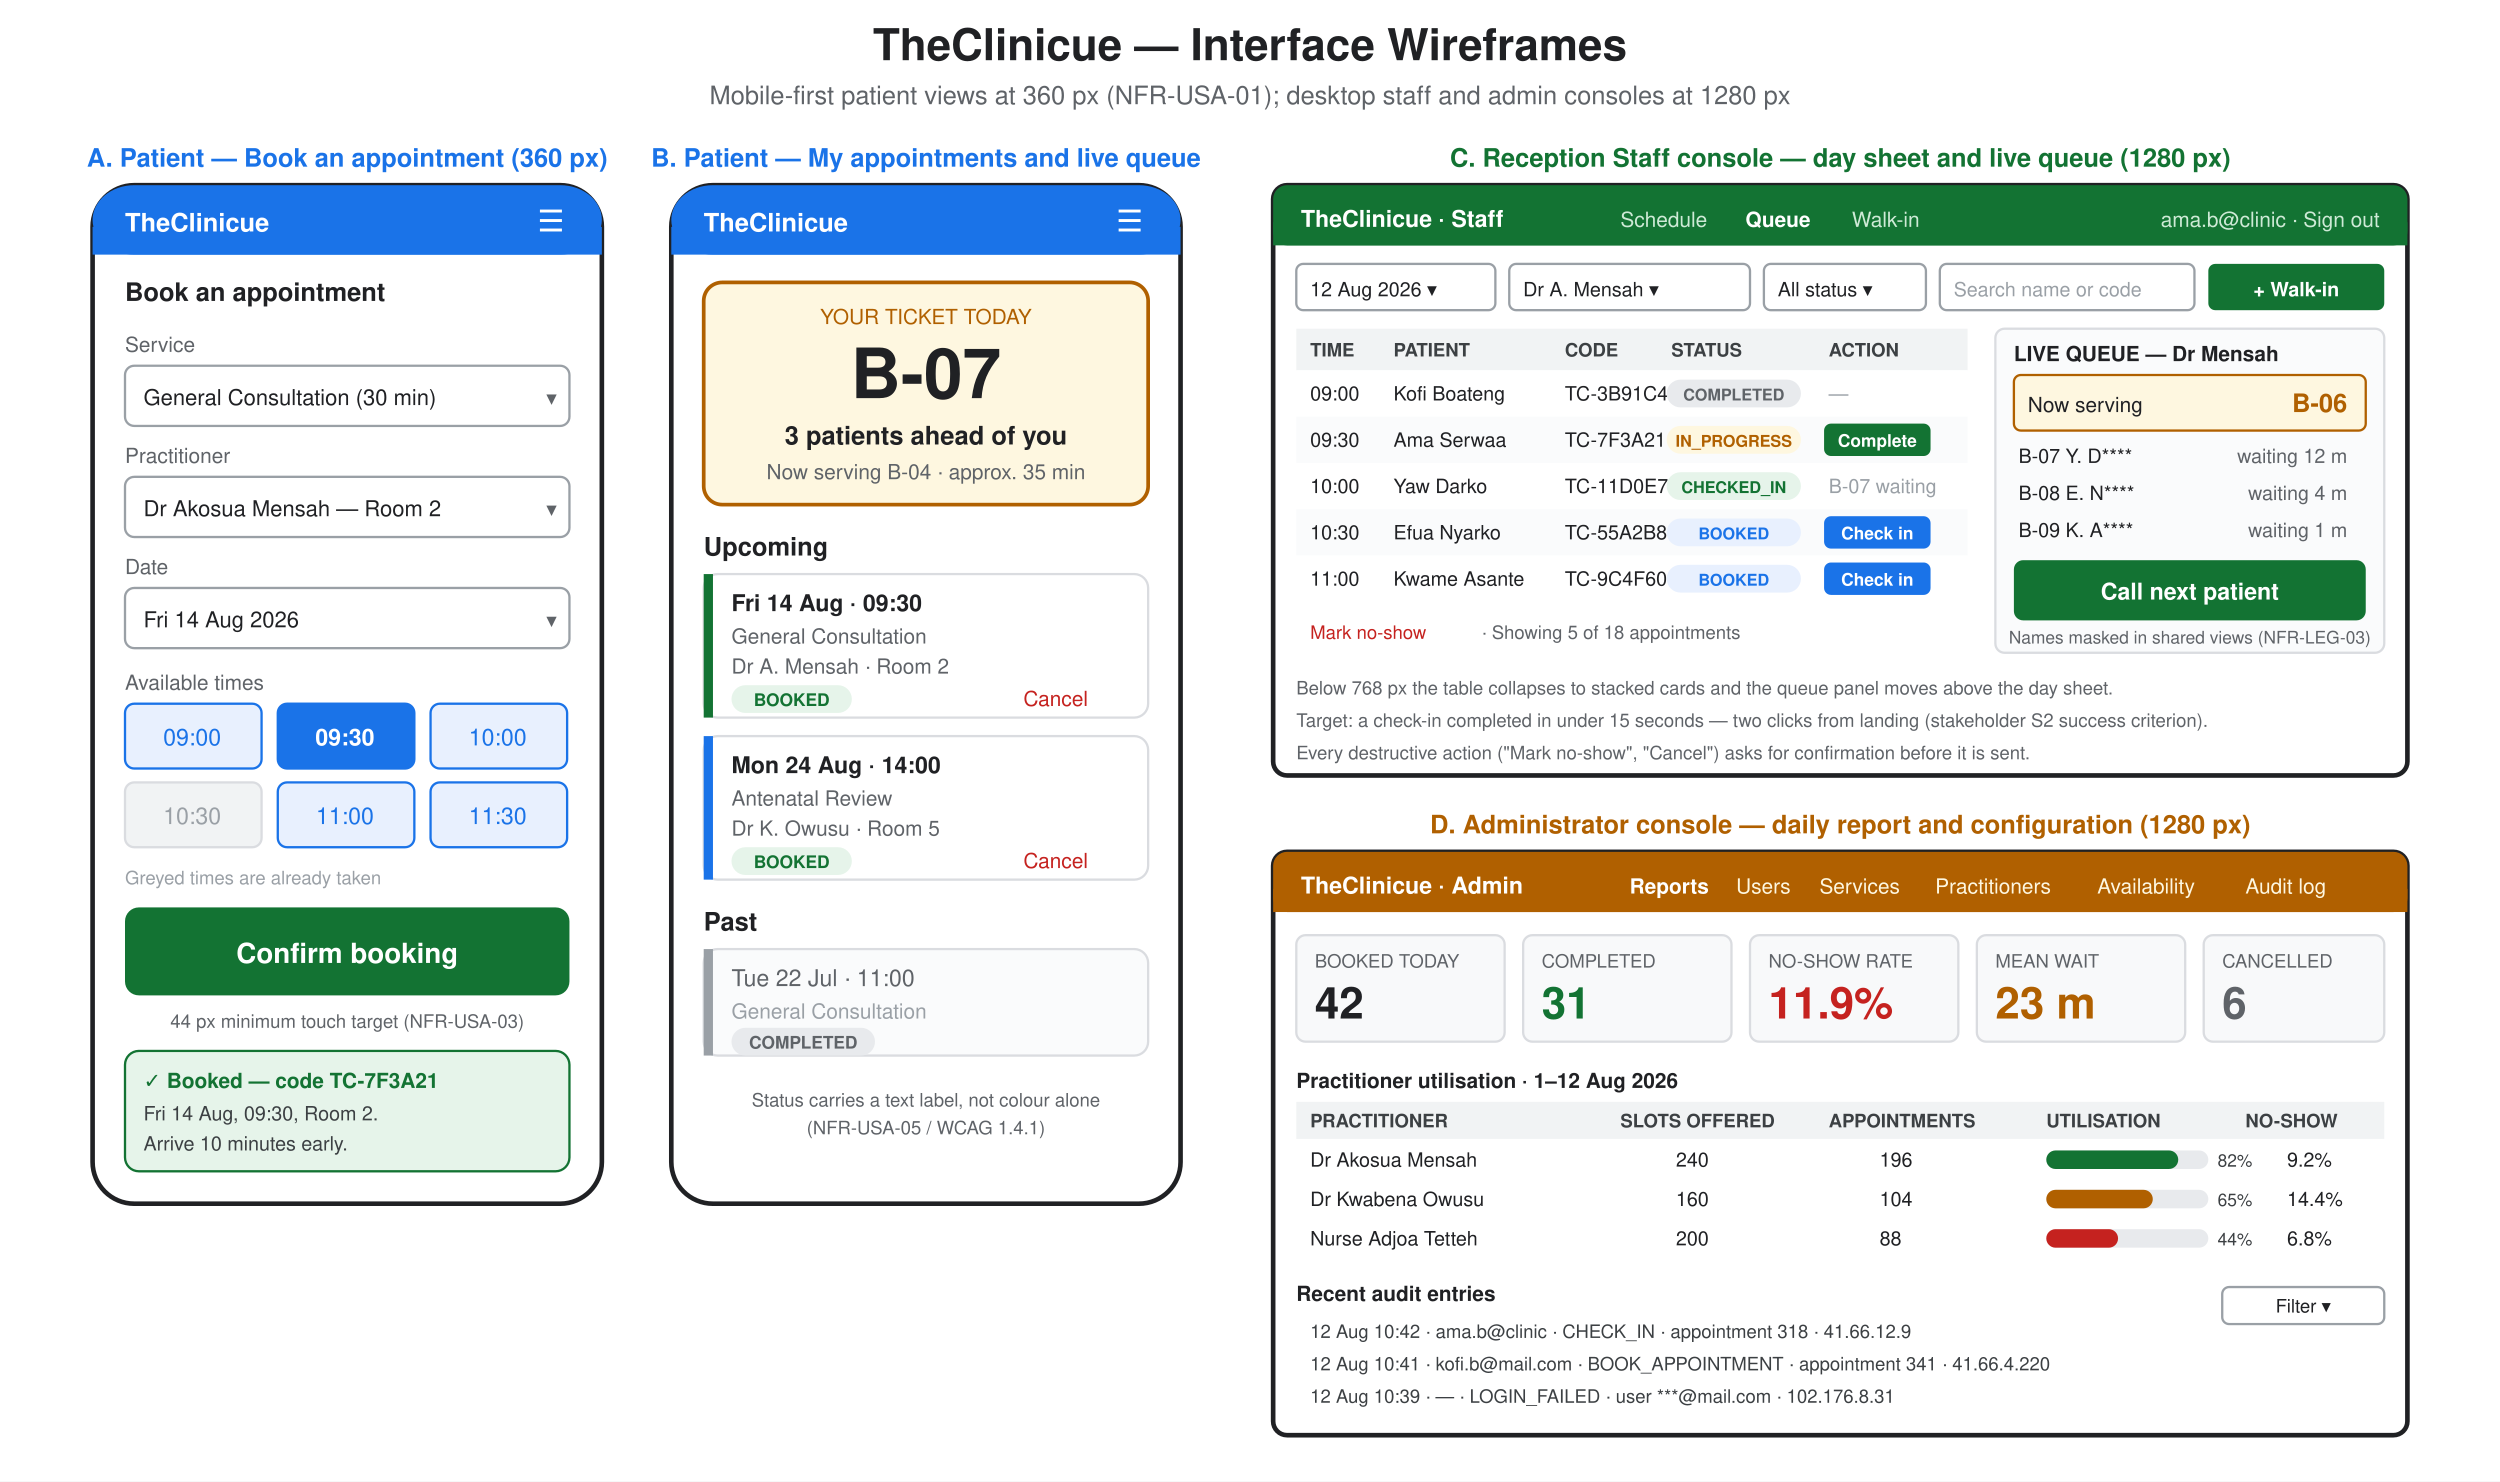
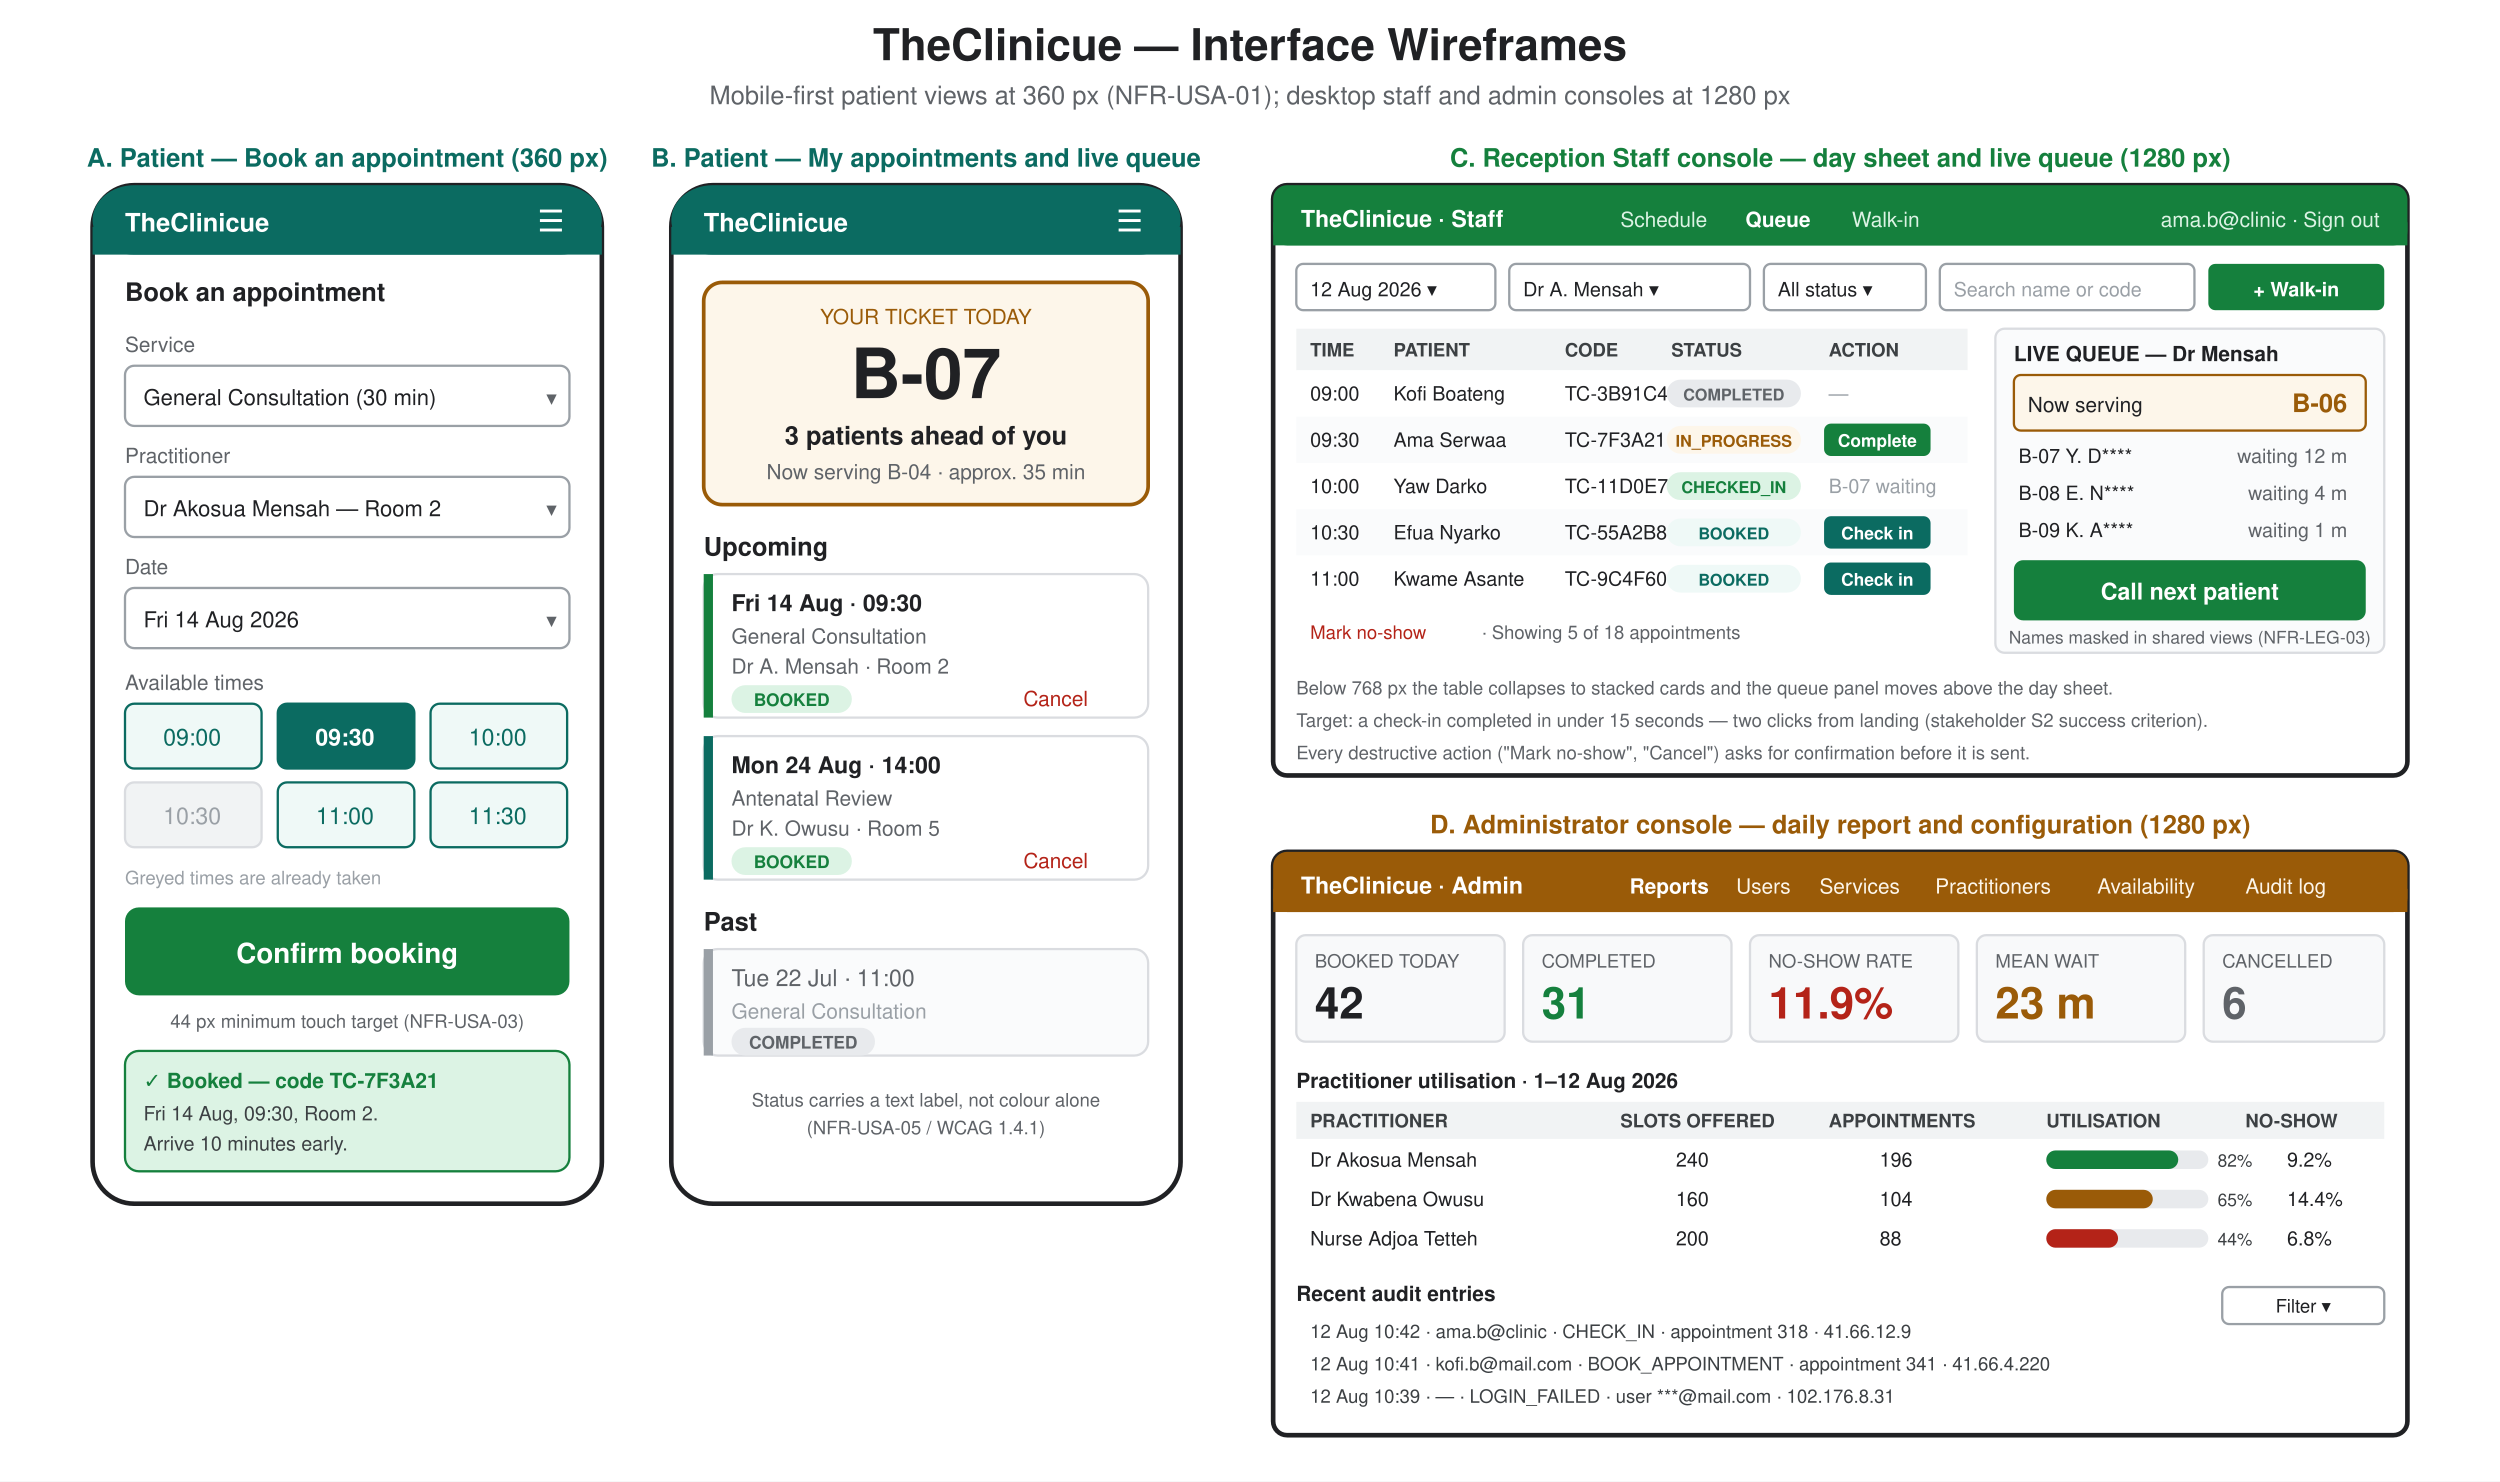
<svg xmlns="http://www.w3.org/2000/svg" viewBox="0 0 1080 640" width="1080" height="640" font-family="Helvetica, Arial, sans-serif">
  <rect width="1080" height="640" fill="#ffffff" />
  <text x="540" y="26" text-anchor="middle" font-size="19" font-weight="bold" fill="#202124">TheClinicue — Interface Wireframes</text>
  <text x="540" y="45" text-anchor="middle" font-size="11" fill="#5f6368">Mobile-first patient views at 360 px (NFR-USA-01); desktop staff and admin consoles at 1280 px</text>
-   <text x="150" y="72" text-anchor="middle" font-size="11" font-weight="bold" fill="#1A73E8">A. Patient — Book an appointment (360 px)</text>
+   <text x="150" y="72" text-anchor="middle" font-size="11" font-weight="bold" fill="#0B6B61">A. Patient — Book an appointment (360 px)</text>
  <rect x="40" y="80" width="220" height="440" rx="18" fill="#ffffff" stroke="#202124" stroke-width="2" />
-   <rect x="40" y="80" width="220" height="30" rx="18" fill="#1A73E8" />
-   <rect x="40" y="98" width="220" height="12" fill="#1A73E8" />
+   <rect x="40" y="80" width="220" height="30" rx="18" fill="#0B6B61" />
+   <rect x="40" y="98" width="220" height="12" fill="#0B6B61" />
  <text x="54" y="100" font-size="11" font-weight="bold" fill="#ffffff">TheClinicue</text>
  <text x="238" y="100" text-anchor="middle" font-size="13" fill="#ffffff">☰</text>
  <text x="54" y="130" font-size="11" font-weight="bold" fill="#202124">Book an appointment</text>
  <text x="54" y="152" font-size="9" fill="#5f6368">Service</text>
  <rect x="54" y="158" width="192" height="26" rx="4" fill="#ffffff" stroke="#9AA0A6" />
  <text x="62" y="175" font-size="9.5" fill="#202124">General Consultation (30 min)</text>
  <text x="236" y="175" font-size="9" fill="#5f6368">▾</text>
  <text x="54" y="200" font-size="9" fill="#5f6368">Practitioner</text>
  <rect x="54" y="206" width="192" height="26" rx="4" fill="#ffffff" stroke="#9AA0A6" />
  <text x="62" y="223" font-size="9.5" fill="#202124">Dr Akosua Mensah — Room 2</text>
  <text x="236" y="223" font-size="9" fill="#5f6368">▾</text>
  <text x="54" y="248" font-size="9" fill="#5f6368">Date</text>
  <rect x="54" y="254" width="192" height="26" rx="4" fill="#ffffff" stroke="#9AA0A6" />
  <text x="62" y="271" font-size="9.5" fill="#202124">Fri 14 Aug 2026</text>
  <text x="236" y="271" font-size="9" fill="#5f6368">▾</text>
  <text x="54" y="298" font-size="9" fill="#5f6368">Available times</text>
  <g>
-     <rect x="54" y="304" width="59" height="28" rx="4" fill="#E8F0FE" stroke="#1A73E8" />
-     <text x="83" y="322" text-anchor="middle" font-size="10" fill="#1A73E8">09:00</text>
-     <rect x="120" y="304" width="59" height="28" rx="4" fill="#1A73E8" stroke="#1A73E8" />
+     <rect x="54" y="304" width="59" height="28" rx="4" fill="#EFF9F7" stroke="#0B6B61" />
+     <text x="83" y="322" text-anchor="middle" font-size="10" fill="#0B6B61">09:00</text>
+     <rect x="120" y="304" width="59" height="28" rx="4" fill="#0B6B61" stroke="#0B6B61" />
    <text x="149" y="322" text-anchor="middle" font-size="10" font-weight="bold" fill="#ffffff">09:30</text>
-     <rect x="186" y="304" width="59" height="28" rx="4" fill="#E8F0FE" stroke="#1A73E8" />
-     <text x="215" y="322" text-anchor="middle" font-size="10" fill="#1A73E8">10:00</text>
+     <rect x="186" y="304" width="59" height="28" rx="4" fill="#EFF9F7" stroke="#0B6B61" />
+     <text x="215" y="322" text-anchor="middle" font-size="10" fill="#0B6B61">10:00</text>
    <rect x="54" y="338" width="59" height="28" rx="4" fill="#F1F3F4" stroke="#DADCE0" />
    <text x="83" y="356" text-anchor="middle" font-size="10" fill="#9AA0A6">10:30</text>
-     <rect x="120" y="338" width="59" height="28" rx="4" fill="#E8F0FE" stroke="#1A73E8" />
-     <text x="149" y="356" text-anchor="middle" font-size="10" fill="#1A73E8">11:00</text>
-     <rect x="186" y="338" width="59" height="28" rx="4" fill="#E8F0FE" stroke="#1A73E8" />
-     <text x="215" y="356" text-anchor="middle" font-size="10" fill="#1A73E8">11:30</text>
+     <rect x="120" y="338" width="59" height="28" rx="4" fill="#EFF9F7" stroke="#0B6B61" />
+     <text x="149" y="356" text-anchor="middle" font-size="10" fill="#0B6B61">11:00</text>
+     <rect x="186" y="338" width="59" height="28" rx="4" fill="#EFF9F7" stroke="#0B6B61" />
+     <text x="215" y="356" text-anchor="middle" font-size="10" fill="#0B6B61">11:30</text>
  </g>
  <text x="54" y="382" font-size="8" fill="#9AA0A6">Greyed times are already taken</text>
-   <rect x="54" y="392" width="192" height="38" rx="6" fill="#137333" />
+   <rect x="54" y="392" width="192" height="38" rx="6" fill="#15803D" />
  <text x="150" y="416" text-anchor="middle" font-size="12" font-weight="bold" fill="#ffffff">Confirm booking</text>
  <text x="150" y="444" text-anchor="middle" font-size="8" fill="#5f6368">44 px minimum touch target (NFR-USA-03)</text>
-   <rect x="54" y="454" width="192" height="52" rx="6" fill="#E6F4EA" stroke="#137333" />
-   <text x="62" y="470" font-size="9" font-weight="bold" fill="#137333">✓ Booked — code TC-7F3A21</text>
+   <rect x="54" y="454" width="192" height="52" rx="6" fill="#DCF3E4" stroke="#15803D" />
+   <text x="62" y="470" font-size="9" font-weight="bold" fill="#15803D">✓ Booked — code TC-7F3A21</text>
  <text x="62" y="484" font-size="8.5" fill="#3C4043">Fri 14 Aug, 09:30, Room 2.</text>
  <text x="62" y="497" font-size="8.5" fill="#3C4043">Arrive 10 minutes early.</text>
-   <text x="400" y="72" text-anchor="middle" font-size="11" font-weight="bold" fill="#1A73E8">B. Patient — My appointments and live queue</text>
+   <text x="400" y="72" text-anchor="middle" font-size="11" font-weight="bold" fill="#0B6B61">B. Patient — My appointments and live queue</text>
  <rect x="290" y="80" width="220" height="440" rx="18" fill="#ffffff" stroke="#202124" stroke-width="2" />
-   <rect x="290" y="80" width="220" height="30" rx="18" fill="#1A73E8" />
-   <rect x="290" y="98" width="220" height="12" fill="#1A73E8" />
+   <rect x="290" y="80" width="220" height="30" rx="18" fill="#0B6B61" />
+   <rect x="290" y="98" width="220" height="12" fill="#0B6B61" />
  <text x="304" y="100" font-size="11" font-weight="bold" fill="#ffffff">TheClinicue</text>
  <text x="488" y="100" text-anchor="middle" font-size="13" fill="#ffffff">☰</text>
-   <rect x="304" y="122" width="192" height="96" rx="8" fill="#FEF7E0" stroke="#B06000" stroke-width="1.6" />
-   <text x="400" y="140" text-anchor="middle" font-size="9" fill="#B06000">YOUR TICKET TODAY</text>
+   <rect x="304" y="122" width="192" height="96" rx="8" fill="#FDF6EA" stroke="#9A5B08" stroke-width="1.6" />
+   <text x="400" y="140" text-anchor="middle" font-size="9" fill="#9A5B08">YOUR TICKET TODAY</text>
  <text x="400" y="172" text-anchor="middle" font-size="30" font-weight="bold" fill="#202124">B-07</text>
  <text x="400" y="192" text-anchor="middle" font-size="11" font-weight="bold" fill="#202124">3 patients ahead of you</text>
  <text x="400" y="207" text-anchor="middle" font-size="9" fill="#5f6368">Now serving B-04 · approx. 35 min</text>
  <text x="304" y="240" font-size="11" font-weight="bold" fill="#202124">Upcoming</text>
  <rect x="304" y="248" width="192" height="62" rx="6" fill="#ffffff" stroke="#DADCE0" />
-   <rect x="304" y="248" width="4" height="62" fill="#137333" />
+   <rect x="304" y="248" width="4" height="62" fill="#15803D" />
  <text x="316" y="264" font-size="10" font-weight="bold" fill="#202124">Fri 14 Aug · 09:30</text>
  <text x="316" y="278" font-size="9" fill="#5f6368">General Consultation</text>
  <text x="316" y="291" font-size="9" fill="#5f6368">Dr A. Mensah · Room 2</text>
-   <rect x="316" y="296" width="52" height="12" rx="6" fill="#E6F4EA" />
-   <text x="342" y="305" text-anchor="middle" font-size="7.5" font-weight="bold" fill="#137333">BOOKED</text>
-   <text x="470" y="305" text-anchor="end" font-size="9" fill="#C5221F">Cancel</text>
+   <rect x="316" y="296" width="52" height="12" rx="6" fill="#DCF3E4" />
+   <text x="342" y="305" text-anchor="middle" font-size="7.5" font-weight="bold" fill="#15803D">BOOKED</text>
+   <text x="470" y="305" text-anchor="end" font-size="9" fill="#B42318">Cancel</text>
  <rect x="304" y="318" width="192" height="62" rx="6" fill="#ffffff" stroke="#DADCE0" />
-   <rect x="304" y="318" width="4" height="62" fill="#1A73E8" />
+   <rect x="304" y="318" width="4" height="62" fill="#0B6B61" />
  <text x="316" y="334" font-size="10" font-weight="bold" fill="#202124">Mon 24 Aug · 14:00</text>
  <text x="316" y="348" font-size="9" fill="#5f6368">Antenatal Review</text>
  <text x="316" y="361" font-size="9" fill="#5f6368">Dr K. Owusu · Room 5</text>
-   <rect x="316" y="366" width="52" height="12" rx="6" fill="#E6F4EA" />
-   <text x="342" y="375" text-anchor="middle" font-size="7.5" font-weight="bold" fill="#137333">BOOKED</text>
-   <text x="470" y="375" text-anchor="end" font-size="9" fill="#C5221F">Cancel</text>
+   <rect x="316" y="366" width="52" height="12" rx="6" fill="#DCF3E4" />
+   <text x="342" y="375" text-anchor="middle" font-size="7.5" font-weight="bold" fill="#15803D">BOOKED</text>
+   <text x="470" y="375" text-anchor="end" font-size="9" fill="#B42318">Cancel</text>
  <text x="304" y="402" font-size="11" font-weight="bold" fill="#202124">Past</text>
  <rect x="304" y="410" width="192" height="46" rx="6" fill="#FAFBFC" stroke="#DADCE0" />
  <rect x="304" y="410" width="4" height="46" fill="#9AA0A6" />
  <text x="316" y="426" font-size="10" fill="#5f6368">Tue 22 Jul · 11:00</text>
  <text x="316" y="440" font-size="9" fill="#9AA0A6">General Consultation</text>
  <rect x="316" y="444" width="62" height="12" rx="6" fill="#E8EAED" />
  <text x="347" y="453" text-anchor="middle" font-size="7.5" font-weight="bold" fill="#5f6368">COMPLETED</text>
  <text x="400" y="478" text-anchor="middle" font-size="8" fill="#5f6368">Status carries a text label, not colour alone</text>
  <text x="400" y="490" text-anchor="middle" font-size="8" fill="#5f6368">(NFR-USA-05 / WCAG 1.4.1)</text>
-   <text x="795" y="72" text-anchor="middle" font-size="11" font-weight="bold" fill="#137333">C. Reception Staff console — day sheet and live queue (1280 px)</text>
+   <text x="795" y="72" text-anchor="middle" font-size="11" font-weight="bold" fill="#15803D">C. Reception Staff console — day sheet and live queue (1280 px)</text>
  <rect x="550" y="80" width="490" height="255" rx="6" fill="#ffffff" stroke="#202124" stroke-width="2" />
-   <rect x="550" y="80" width="490" height="26" rx="6" fill="#137333" />
-   <rect x="550" y="96" width="490" height="10" fill="#137333" />
+   <rect x="550" y="80" width="490" height="26" rx="6" fill="#15803D" />
+   <rect x="550" y="96" width="490" height="10" fill="#15803D" />
  <text x="562" y="98" font-size="10" font-weight="bold" fill="#ffffff">TheClinicue · Staff</text>
-   <text x="700" y="98" font-size="9" fill="#CEEAD6">Schedule</text>
+   <text x="700" y="98" font-size="9" fill="#DCF3E4">Schedule</text>
  <text x="754" y="98" font-size="9" fill="#ffffff" font-weight="bold">Queue</text>
-   <text x="800" y="98" font-size="9" fill="#CEEAD6">Walk-in</text>
-   <text x="1028" y="98" text-anchor="end" font-size="9" fill="#CEEAD6">ama.b@clinic · Sign out</text>
+   <text x="800" y="98" font-size="9" fill="#DCF3E4">Walk-in</text>
+   <text x="1028" y="98" text-anchor="end" font-size="9" fill="#DCF3E4">ama.b@clinic · Sign out</text>
  <rect x="560" y="114" width="86" height="20" rx="3" fill="#ffffff" stroke="#9AA0A6" />
  <text x="566" y="128" font-size="8.5" fill="#202124">12 Aug 2026 ▾</text>
  <rect x="652" y="114" width="104" height="20" rx="3" fill="#ffffff" stroke="#9AA0A6" />
  <text x="658" y="128" font-size="8.5" fill="#202124">Dr A. Mensah ▾</text>
  <rect x="762" y="114" width="70" height="20" rx="3" fill="#ffffff" stroke="#9AA0A6" />
  <text x="768" y="128" font-size="8.5" fill="#202124">All status ▾</text>
  <rect x="838" y="114" width="110" height="20" rx="3" fill="#ffffff" stroke="#9AA0A6" />
  <text x="844" y="128" font-size="8.5" fill="#9AA0A6">Search name or code</text>
-   <rect x="954" y="114" width="76" height="20" rx="3" fill="#137333" />
+   <rect x="954" y="114" width="76" height="20" rx="3" fill="#15803D" />
  <text x="992" y="128" text-anchor="middle" font-size="8.5" font-weight="bold" fill="#ffffff">+ Walk-in</text>
  <rect x="560" y="142" width="290" height="18" fill="#F1F3F4" />
  <g font-size="8" font-weight="bold" fill="#3C4043">
    <text x="566" y="154">TIME</text>
    <text x="602" y="154">PATIENT</text>
    <text x="676" y="154">CODE</text>
    <text x="722" y="154">STATUS</text>
    <text x="790" y="154">ACTION</text>
  </g>
  <g font-size="8.5" fill="#202124">
    <rect x="560" y="160" width="290" height="20" fill="#ffffff" />
    <text x="566" y="173">09:00</text>
    <text x="602" y="173">Kofi Boateng</text>
    <text x="676" y="173">TC-3B91C4</text>
    <rect x="720" y="164" width="58" height="12" rx="6" fill="#E8EAED" />
    <text x="749" y="173" text-anchor="middle" font-size="7" font-weight="bold" fill="#5f6368">COMPLETED</text>
    <text x="790" y="173" fill="#9AA0A6">—</text>
    <rect x="560" y="180" width="290" height="20" fill="#FAFBFC" />
    <text x="566" y="193">09:30</text>
    <text x="602" y="193">Ama Serwaa</text>
    <text x="676" y="193">TC-7F3A21</text>
-     <rect x="720" y="184" width="58" height="12" rx="6" fill="#FEF7E0" />
-     <text x="749" y="193" text-anchor="middle" font-size="7" font-weight="bold" fill="#B06000">IN_PROGRESS</text>
-     <rect x="788" y="183" width="46" height="14" rx="3" fill="#137333" />
+     <rect x="720" y="184" width="58" height="12" rx="6" fill="#FDF6EA" />
+     <text x="749" y="193" text-anchor="middle" font-size="7" font-weight="bold" fill="#9A5B08">IN_PROGRESS</text>
+     <rect x="788" y="183" width="46" height="14" rx="3" fill="#15803D" />
    <text x="811" y="193" text-anchor="middle" font-size="7.5" font-weight="bold" fill="#ffffff">Complete</text>
    <rect x="560" y="200" width="290" height="20" fill="#ffffff" />
    <text x="566" y="213">10:00</text>
    <text x="602" y="213">Yaw Darko</text>
    <text x="676" y="213">TC-11D0E7</text>
-     <rect x="720" y="204" width="58" height="12" rx="6" fill="#E6F4EA" />
-     <text x="749" y="213" text-anchor="middle" font-size="7" font-weight="bold" fill="#137333">CHECKED_IN</text>
+     <rect x="720" y="204" width="58" height="12" rx="6" fill="#DCF3E4" />
+     <text x="749" y="213" text-anchor="middle" font-size="7" font-weight="bold" fill="#15803D">CHECKED_IN</text>
    <text x="790" y="213" fill="#9AA0A6">B-07 waiting</text>
    <rect x="560" y="220" width="290" height="20" fill="#FAFBFC" />
    <text x="566" y="233">10:30</text>
    <text x="602" y="233">Efua Nyarko</text>
    <text x="676" y="233">TC-55A2B8</text>
-     <rect x="720" y="224" width="58" height="12" rx="6" fill="#E8F0FE" />
-     <text x="749" y="233" text-anchor="middle" font-size="7" font-weight="bold" fill="#1A73E8">BOOKED</text>
-     <rect x="788" y="223" width="46" height="14" rx="3" fill="#1A73E8" />
+     <rect x="720" y="224" width="58" height="12" rx="6" fill="#EFF9F7" />
+     <text x="749" y="233" text-anchor="middle" font-size="7" font-weight="bold" fill="#0B6B61">BOOKED</text>
+     <rect x="788" y="223" width="46" height="14" rx="3" fill="#0B6B61" />
    <text x="811" y="233" text-anchor="middle" font-size="7.5" font-weight="bold" fill="#ffffff">Check in</text>
    <rect x="560" y="240" width="290" height="20" fill="#ffffff" />
    <text x="566" y="253">11:00</text>
    <text x="602" y="253">Kwame Asante</text>
    <text x="676" y="253">TC-9C4F60</text>
-     <rect x="720" y="244" width="58" height="12" rx="6" fill="#E8F0FE" />
-     <text x="749" y="253" text-anchor="middle" font-size="7" font-weight="bold" fill="#1A73E8">BOOKED</text>
-     <rect x="788" y="243" width="46" height="14" rx="3" fill="#1A73E8" />
+     <rect x="720" y="244" width="58" height="12" rx="6" fill="#EFF9F7" />
+     <text x="749" y="253" text-anchor="middle" font-size="7" font-weight="bold" fill="#0B6B61">BOOKED</text>
+     <rect x="788" y="243" width="46" height="14" rx="3" fill="#0B6B61" />
    <text x="811" y="253" text-anchor="middle" font-size="7.5" font-weight="bold" fill="#ffffff">Check in</text>
  </g>
-   <text x="566" y="276" font-size="8" fill="#C5221F">Mark no-show</text>
+   <text x="566" y="276" font-size="8" fill="#B42318">Mark no-show</text>
  <text x="640" y="276" font-size="8" fill="#5f6368">·  Showing 5 of 18 appointments</text>
  <rect x="862" y="142" width="168" height="140" rx="4" fill="#FAFBFC" stroke="#DADCE0" />
  <text x="870" y="156" font-size="9" font-weight="bold" fill="#202124">LIVE QUEUE — Dr Mensah</text>
-   <rect x="870" y="162" width="152" height="24" rx="3" fill="#FEF7E0" stroke="#B06000" />
+   <rect x="870" y="162" width="152" height="24" rx="3" fill="#FDF6EA" stroke="#9A5B08" />
  <text x="876" y="178" font-size="9" fill="#202124">Now serving</text>
-   <text x="1014" y="178" text-anchor="end" font-size="11" font-weight="bold" fill="#B06000">B-06</text>
+   <text x="1014" y="178" text-anchor="end" font-size="11" font-weight="bold" fill="#9A5B08">B-06</text>
  <g font-size="8.5" fill="#202124">
    <text x="872" y="200">B-07  Y. D****</text>
    <text x="1014" y="200" text-anchor="end" fill="#5f6368">waiting 12 m</text>
    <text x="872" y="216">B-08  E. N****</text>
    <text x="1014" y="216" text-anchor="end" fill="#5f6368">waiting 4 m</text>
    <text x="872" y="232">B-09  K. A****</text>
    <text x="1014" y="232" text-anchor="end" fill="#5f6368">waiting 1 m</text>
  </g>
-   <rect x="870" y="242" width="152" height="26" rx="4" fill="#137333" />
+   <rect x="870" y="242" width="152" height="26" rx="4" fill="#15803D" />
  <text x="946" y="259" text-anchor="middle" font-size="10" font-weight="bold" fill="#ffffff">Call next patient</text>
  <text x="946" y="278" text-anchor="middle" font-size="7.5" fill="#5f6368">Names masked in shared views (NFR-LEG-03)</text>
  <text x="560" y="300" font-size="8" fill="#5f6368">Below 768 px the table collapses to stacked cards and the queue panel moves above the day sheet.</text>
  <text x="560" y="314" font-size="8" fill="#5f6368">Target: a check-in completed in under 15 seconds — two clicks from landing (stakeholder S2 success criterion).</text>
  <text x="560" y="328" font-size="8" fill="#5f6368">Every destructive action ("Mark no-show", "Cancel") asks for confirmation before it is sent.</text>
-   <text x="795" y="360" text-anchor="middle" font-size="11" font-weight="bold" fill="#B06000">D. Administrator console — daily report and configuration (1280 px)</text>
+   <text x="795" y="360" text-anchor="middle" font-size="11" font-weight="bold" fill="#9A5B08">D. Administrator console — daily report and configuration (1280 px)</text>
  <rect x="550" y="368" width="490" height="252" rx="6" fill="#ffffff" stroke="#202124" stroke-width="2" />
-   <rect x="550" y="368" width="490" height="26" rx="6" fill="#B06000" />
-   <rect x="550" y="384" width="490" height="10" fill="#B06000" />
+   <rect x="550" y="368" width="490" height="26" rx="6" fill="#9A5B08" />
+   <rect x="550" y="384" width="490" height="10" fill="#9A5B08" />
  <text x="562" y="386" font-size="10" font-weight="bold" fill="#ffffff">TheClinicue · Admin</text>
  <text x="704" y="386" font-size="9" fill="#ffffff" font-weight="bold">Reports</text>
-   <text x="750" y="386" font-size="9" fill="#FEF7E0">Users</text>
-   <text x="786" y="386" font-size="9" fill="#FEF7E0">Services</text>
-   <text x="836" y="386" font-size="9" fill="#FEF7E0">Practitioners</text>
-   <text x="906" y="386" font-size="9" fill="#FEF7E0">Availability</text>
-   <text x="970" y="386" font-size="9" fill="#FEF7E0">Audit log</text>
+   <text x="750" y="386" font-size="9" fill="#FDF6EA">Users</text>
+   <text x="786" y="386" font-size="9" fill="#FDF6EA">Services</text>
+   <text x="836" y="386" font-size="9" fill="#FDF6EA">Practitioners</text>
+   <text x="906" y="386" font-size="9" fill="#FDF6EA">Availability</text>
+   <text x="970" y="386" font-size="9" fill="#FDF6EA">Audit log</text>
  <g>
    <rect x="560" y="404" width="90" height="46" rx="4" fill="#F8F9FA" stroke="#DADCE0" />
    <text x="568" y="418" font-size="8" fill="#5f6368">BOOKED TODAY</text>
    <text x="568" y="440" font-size="19" font-weight="bold" fill="#202124">42</text>
    <rect x="658" y="404" width="90" height="46" rx="4" fill="#F8F9FA" stroke="#DADCE0" />
    <text x="666" y="418" font-size="8" fill="#5f6368">COMPLETED</text>
-     <text x="666" y="440" font-size="19" font-weight="bold" fill="#137333">31</text>
+     <text x="666" y="440" font-size="19" font-weight="bold" fill="#15803D">31</text>
    <rect x="756" y="404" width="90" height="46" rx="4" fill="#F8F9FA" stroke="#DADCE0" />
    <text x="764" y="418" font-size="8" fill="#5f6368">NO-SHOW RATE</text>
-     <text x="764" y="440" font-size="19" font-weight="bold" fill="#C5221F">11.9%</text>
+     <text x="764" y="440" font-size="19" font-weight="bold" fill="#B42318">11.9%</text>
    <rect x="854" y="404" width="90" height="46" rx="4" fill="#F8F9FA" stroke="#DADCE0" />
    <text x="862" y="418" font-size="8" fill="#5f6368">MEAN WAIT</text>
-     <text x="862" y="440" font-size="19" font-weight="bold" fill="#B06000">23 m</text>
+     <text x="862" y="440" font-size="19" font-weight="bold" fill="#9A5B08">23 m</text>
    <rect x="952" y="404" width="78" height="46" rx="4" fill="#F8F9FA" stroke="#DADCE0" />
    <text x="960" y="418" font-size="8" fill="#5f6368">CANCELLED</text>
    <text x="960" y="440" font-size="19" font-weight="bold" fill="#5f6368">6</text>
  </g>
  <text x="560" y="470" font-size="9" font-weight="bold" fill="#202124">Practitioner utilisation · 1–12 Aug 2026</text>
  <rect x="560" y="476" width="470" height="16" fill="#F1F3F4" />
  <g font-size="8" font-weight="bold" fill="#3C4043">
    <text x="566" y="487">PRACTITIONER</text>
    <text x="700" y="487">SLOTS OFFERED</text>
    <text x="790" y="487">APPOINTMENTS</text>
    <text x="884" y="487">UTILISATION</text>
    <text x="970" y="487">NO-SHOW</text>
  </g>
  <g font-size="8.5" fill="#202124">
    <text x="566" y="504">Dr Akosua Mensah</text>
    <text x="724" y="504">240</text>
    <text x="812" y="504">196</text>
    <rect x="884" y="497" width="70" height="8" rx="4" fill="#E8EAED" />
-     <rect x="884" y="497" width="57" height="8" rx="4" fill="#137333" />
+     <rect x="884" y="497" width="57" height="8" rx="4" fill="#15803D" />
    <text x="958" y="504" font-size="7.5" fill="#3C4043">82%</text>
    <text x="988" y="504">9.2%</text>
    <text x="566" y="521">Dr Kwabena Owusu</text>
    <text x="724" y="521">160</text>
    <text x="812" y="521">104</text>
    <rect x="884" y="514" width="70" height="8" rx="4" fill="#E8EAED" />
-     <rect x="884" y="514" width="46" height="8" rx="4" fill="#B06000" />
+     <rect x="884" y="514" width="46" height="8" rx="4" fill="#9A5B08" />
    <text x="958" y="521" font-size="7.5" fill="#3C4043">65%</text>
    <text x="988" y="521">14.4%</text>
    <text x="566" y="538">Nurse Adjoa Tetteh</text>
    <text x="724" y="538">200</text>
    <text x="812" y="538">88</text>
    <rect x="884" y="531" width="70" height="8" rx="4" fill="#E8EAED" />
-     <rect x="884" y="531" width="31" height="8" rx="4" fill="#C5221F" />
+     <rect x="884" y="531" width="31" height="8" rx="4" fill="#B42318" />
    <text x="958" y="538" font-size="7.5" fill="#3C4043">44%</text>
    <text x="988" y="538">6.8%</text>
  </g>
  <text x="560" y="562" font-size="9" font-weight="bold" fill="#202124">Recent audit entries</text>
  <g font-size="8" fill="#3C4043">
    <text x="566" y="578">12 Aug 10:42  ·  ama.b@clinic  ·  CHECK_IN  ·  appointment 318  ·  41.66.12.9</text>
    <text x="566" y="592">12 Aug 10:41  ·  kofi.b@mail.com  ·  BOOK_APPOINTMENT  ·  appointment 341  ·  41.66.4.220</text>
    <text x="566" y="606">12 Aug 10:39  ·  —  ·  LOGIN_FAILED  ·  user ***@mail.com  ·  102.176.8.31</text>
  </g>
  <rect x="960" y="556" width="70" height="16" rx="3" fill="#ffffff" stroke="#9AA0A6" />
  <text x="995" y="567" text-anchor="middle" font-size="8" fill="#202124">Filter ▾</text>
</svg>
